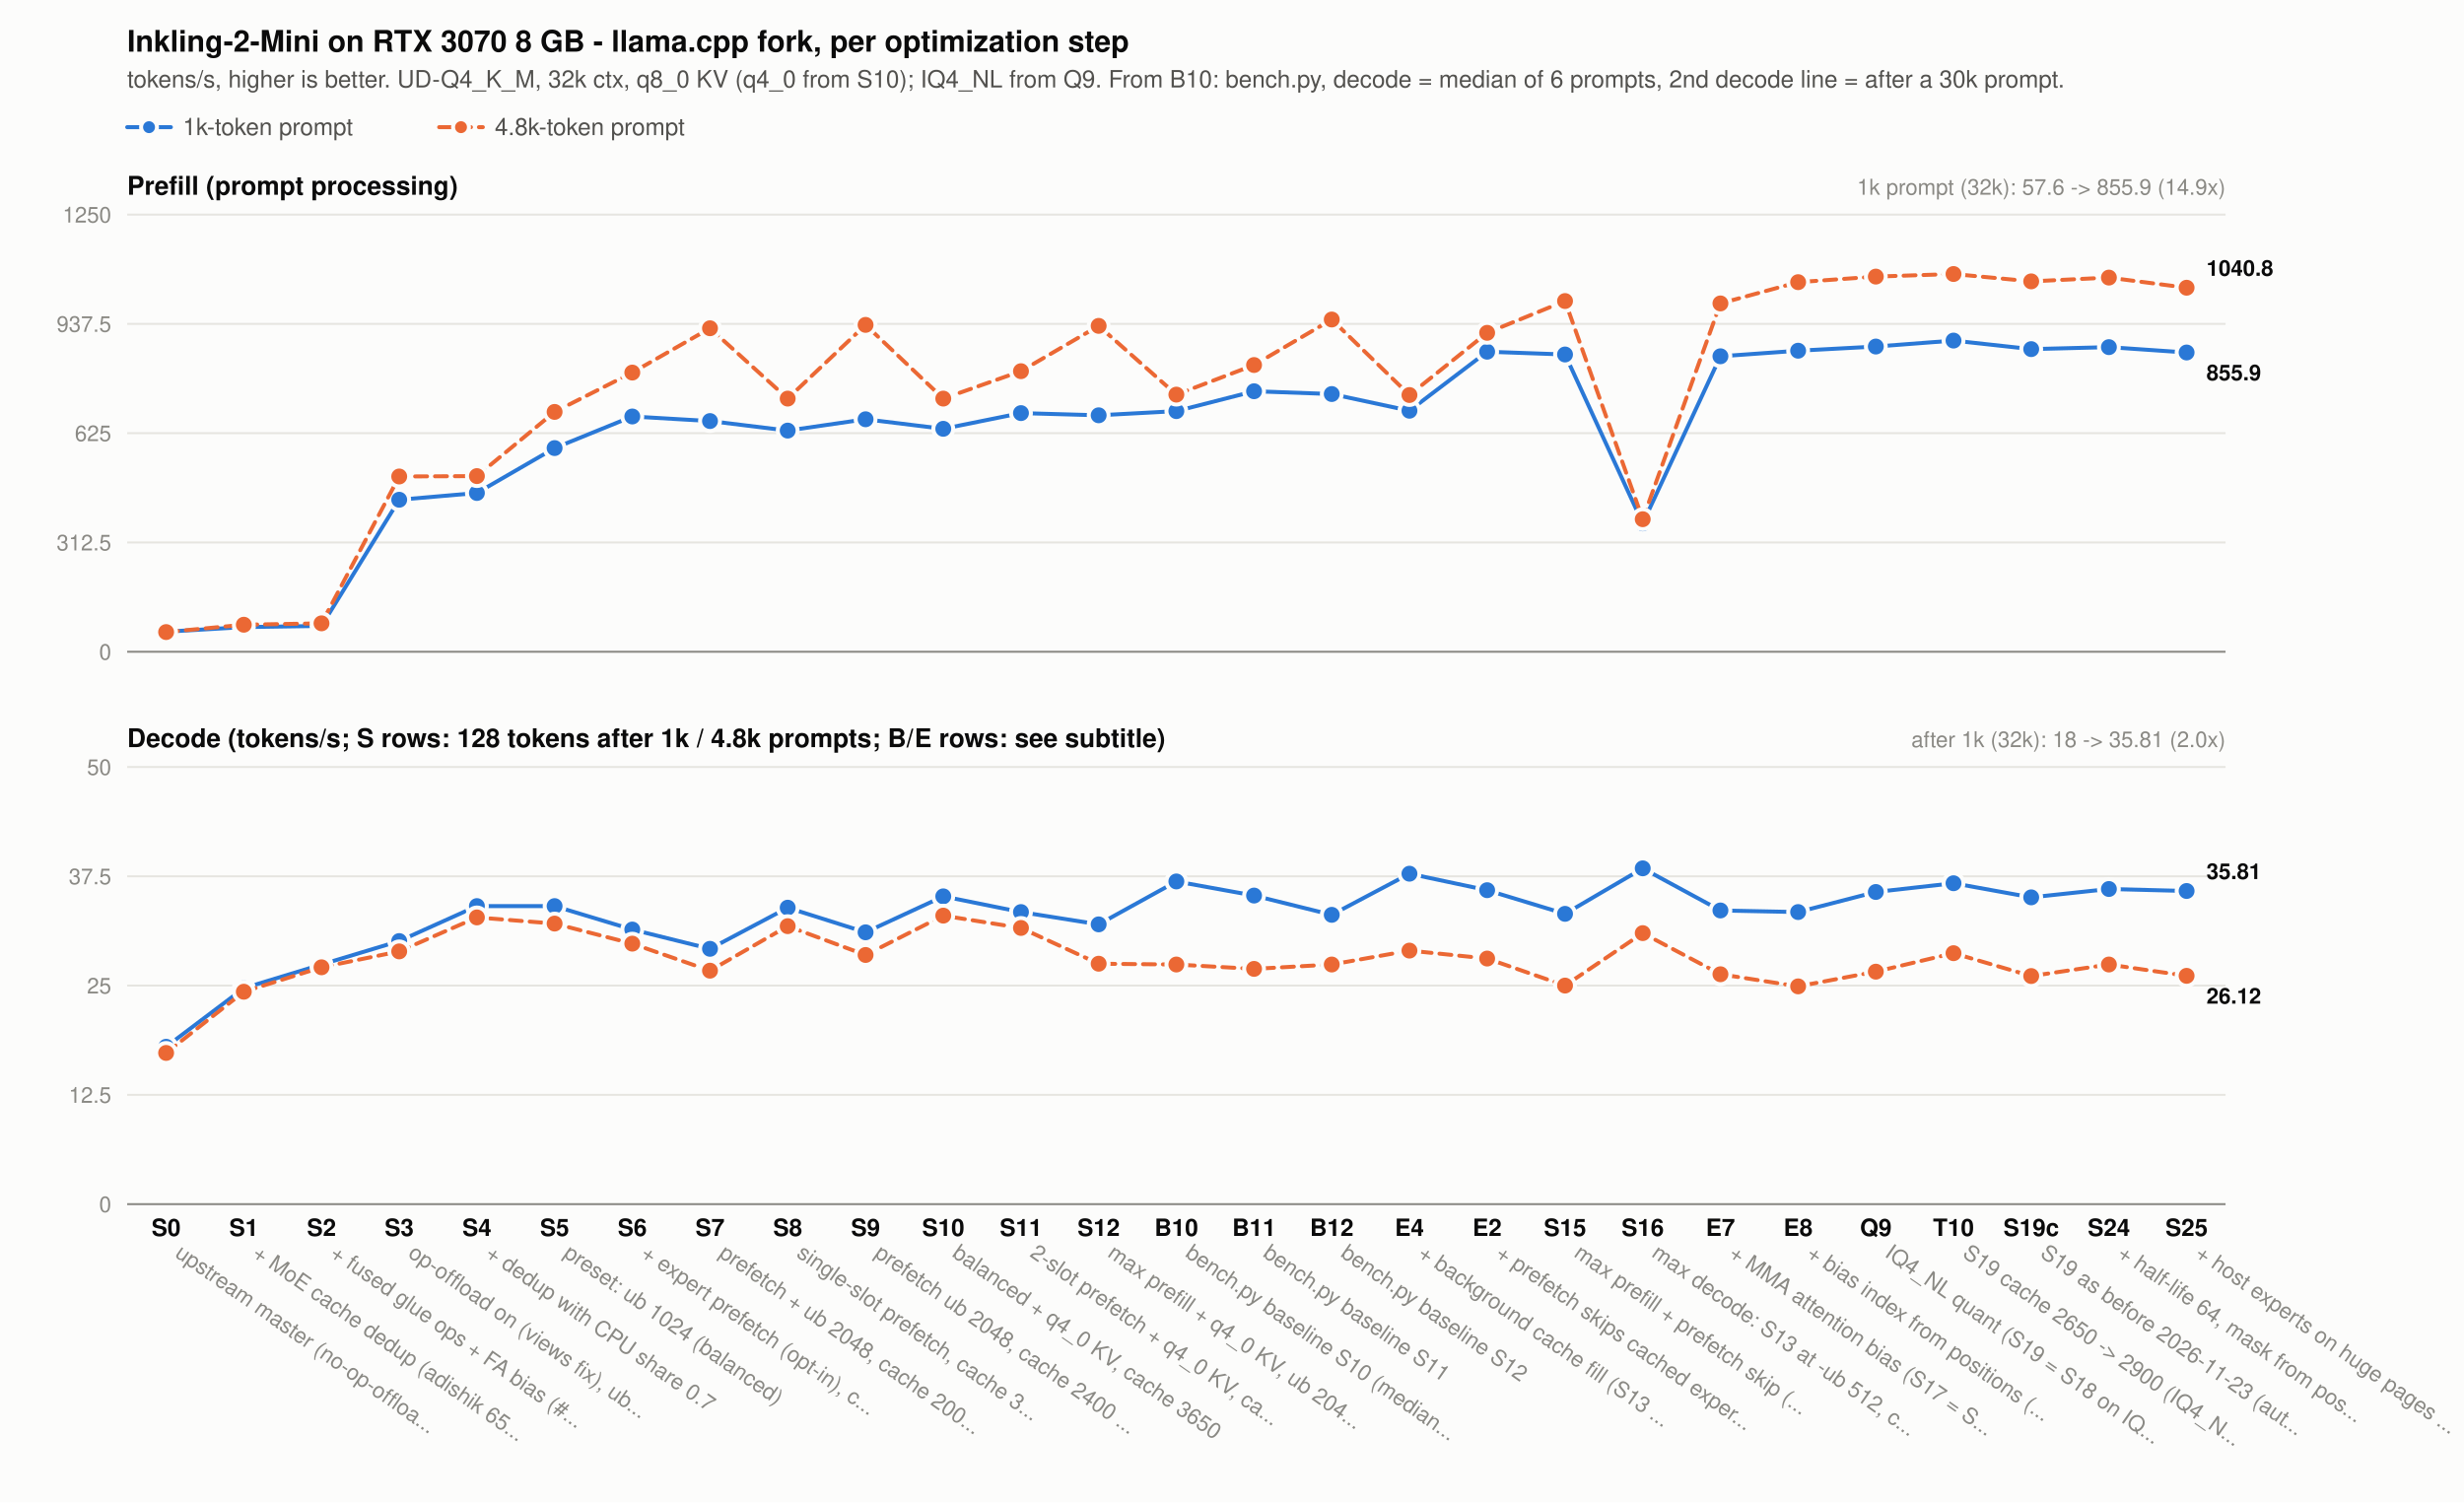
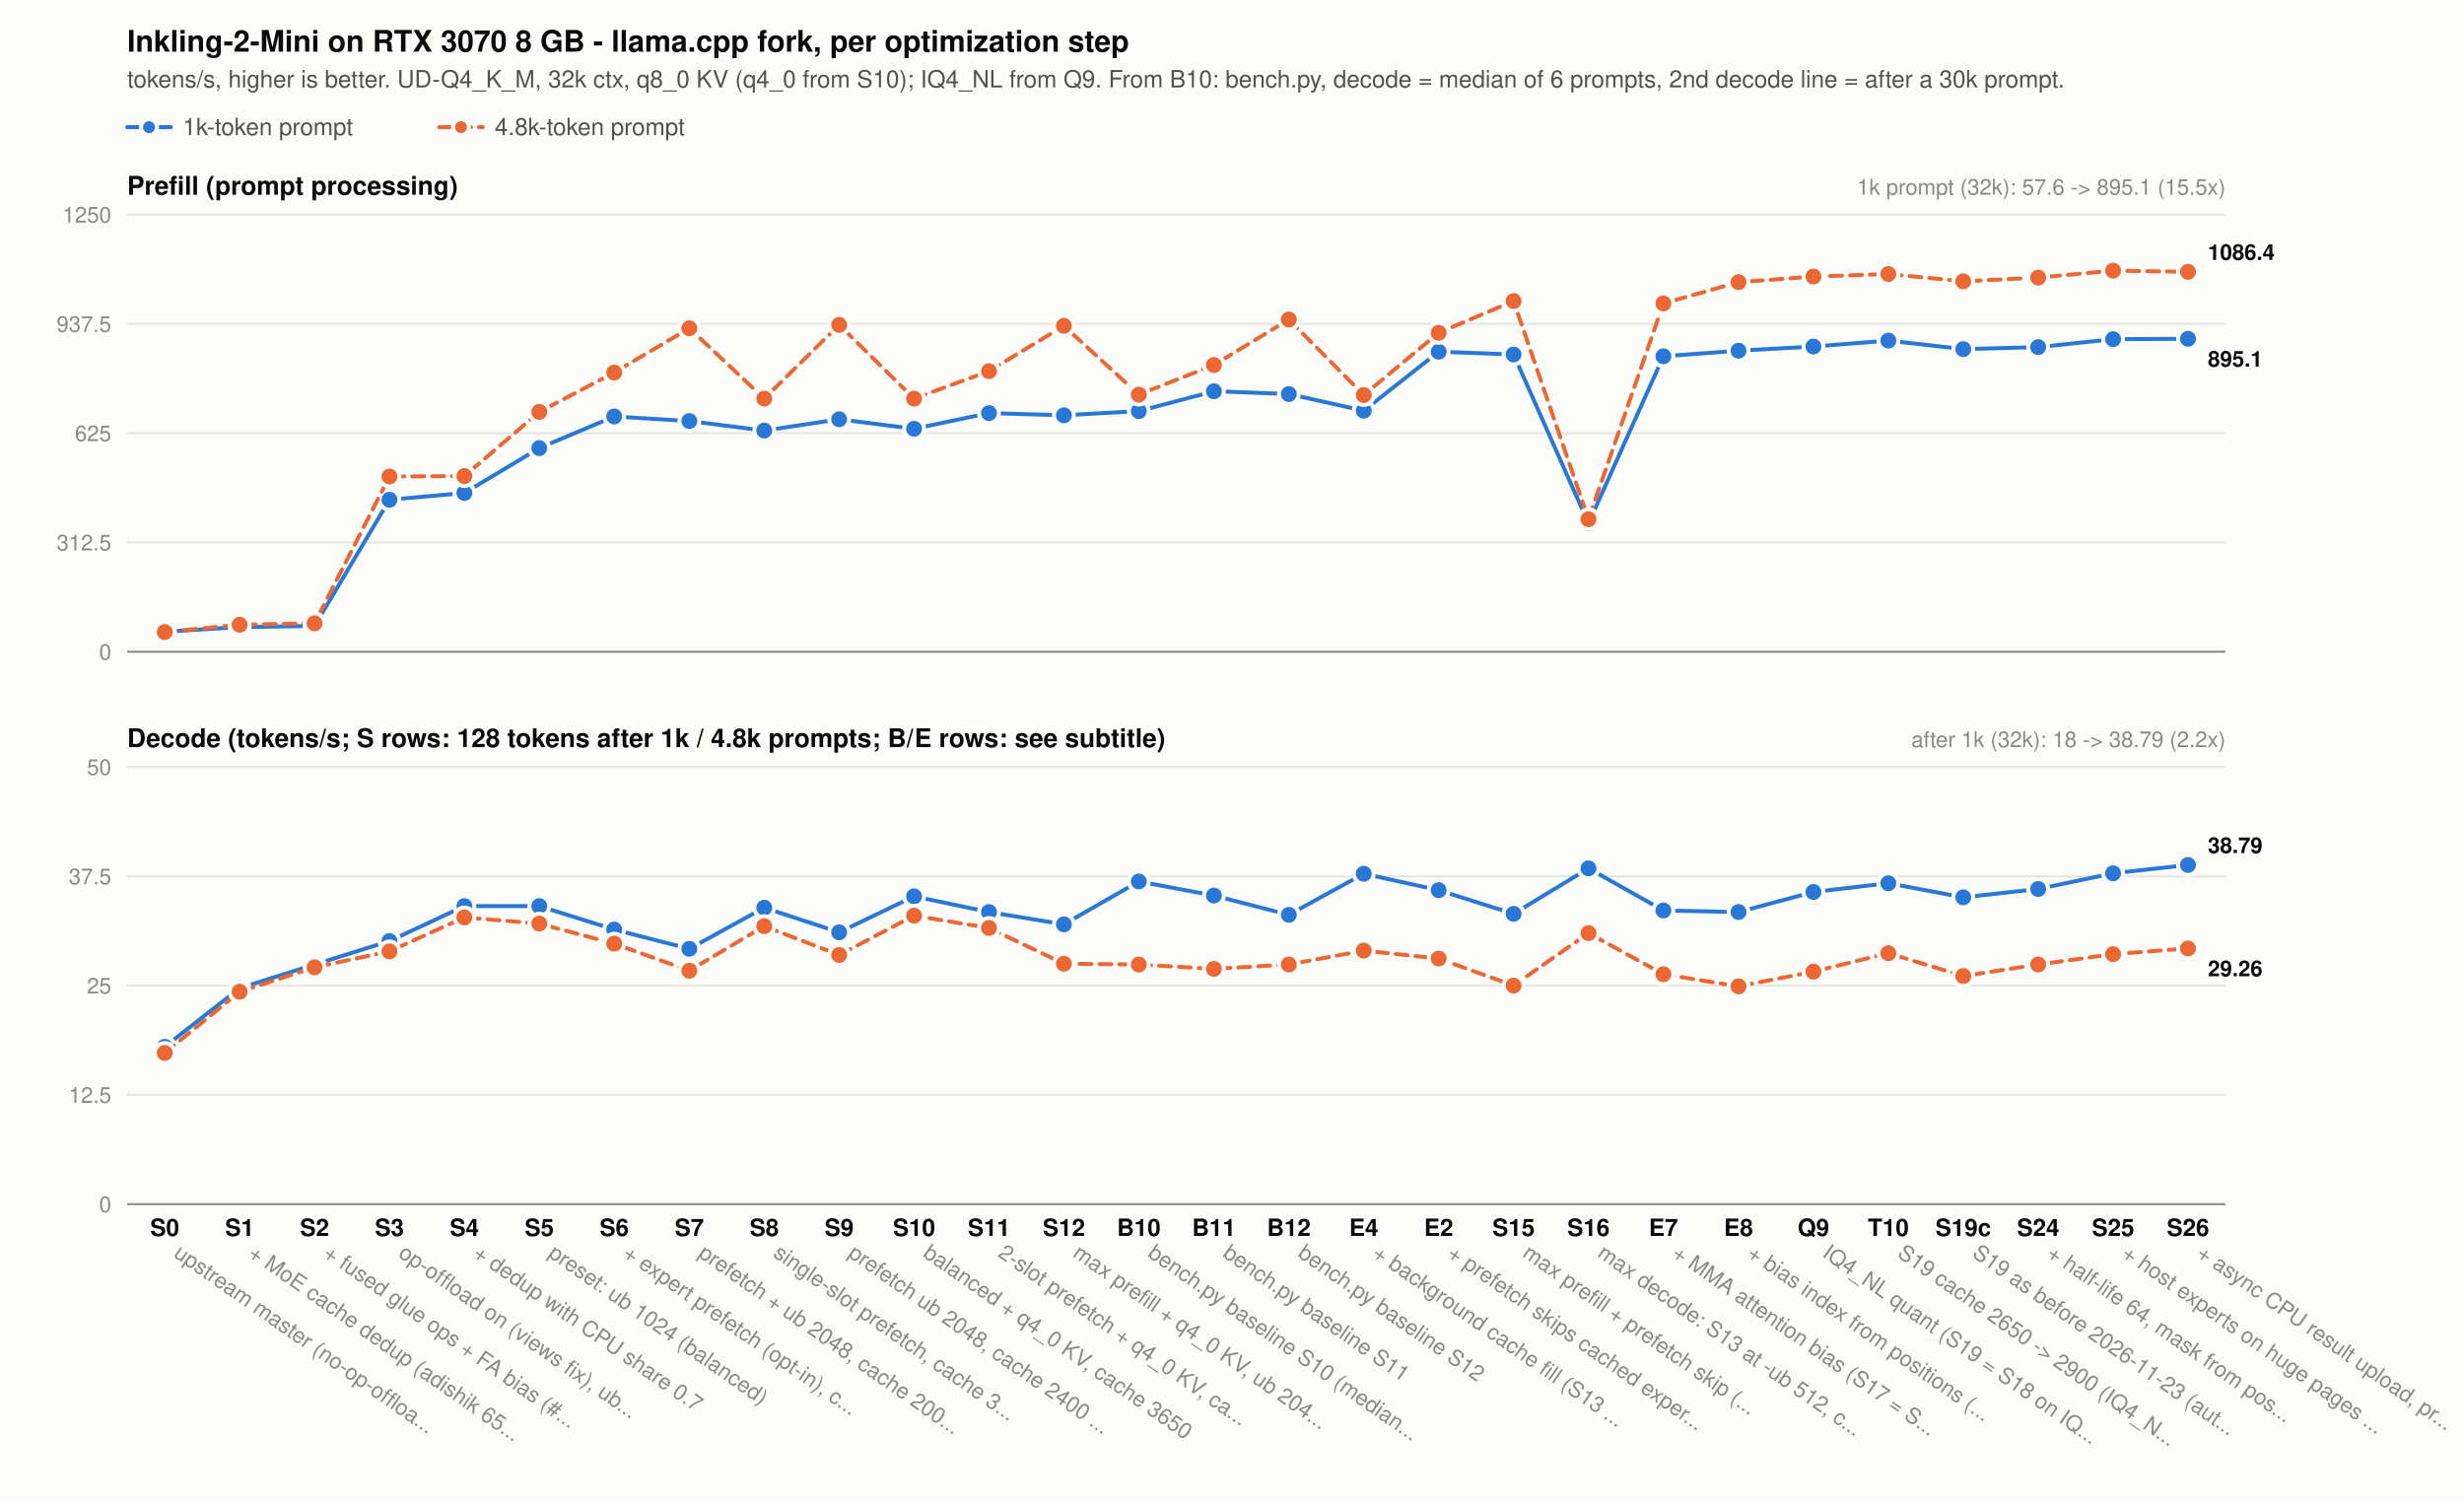
<svg xmlns="http://www.w3.org/2000/svg" viewBox="0 0 1240 756" width="1240" height="756" role="img" aria-label="Inkling-2-Mini prefill and decode speed per optimization step">
  <style>
.bg { fill: #fcfcfb; }
text { font-family: -apple-system, 'Segoe UI', Helvetica, Arial, sans-serif; fill: #52514e; font-size: 12px; }
.title { fill: #0b0b0b; font-size: 15px; font-weight: 600; }
.ptitle { fill: #0b0b0b; font-size: 13px; font-weight: 600; }
.tick { fill: #8a8984; font-size: 11px; }
.grid { stroke: #e6e5e0; stroke-width: 1; }
.base { stroke: #8a8984; stroke-width: 1; }
.l1 { stroke: #2a78d6; fill: none; stroke-width: 2; stroke-linejoin: round; stroke-linecap: round; }
.l2 { stroke: #eb6834; fill: none; stroke-width: 2; stroke-linejoin: round; stroke-linecap: round; stroke-dasharray: 6 4; }
.m1 { fill: #2a78d6; stroke: #fcfcfb; stroke-width: 2; }
.m2 { fill: #eb6834; stroke: #fcfcfb; stroke-width: 2; }
.val { fill: #0b0b0b; font-size: 11px; font-weight: 600; }
@media (prefers-color-scheme: dark) {
  .bg { fill: #1a1a19; }
  text { fill: #c3c2b7; }
  .title, .ptitle, .val { fill: #f0efec; }
  .tick { fill: #8f8e88; }
  .grid { stroke: #33332f; }
  .base { stroke: #8f8e88; }
  .l1 { stroke: #3987e5; } .l2 { stroke: #d95926; }
  .m1 { fill: #3987e5; stroke: #1a1a19; } .m2 { fill: #d95926; stroke: #1a1a19; }
}
</style>
  <rect class="bg" width="1240" height="756" />
  <text class="title" x="64" y="26">Inkling-2-Mini on RTX 3070 8 GB - llama.cpp fork, per optimization step</text>
  <text x="64" y="44">tokens/s, higher is better. UD-Q4_K_M, 32k ctx, q8_0 KV (q4_0 from S10); IQ4_NL from Q9. From B10: bench.py, decode = median of 6 prompts, 2nd decode line = after a 30k prompt.</text>
  <text class="ptitle" x="64" y="98">Prefill (prompt processing)</text>
  <line class="base" x1="64" x2="1120" y1="328.0" y2="328.0" />
  <text class="tick" x="56" y="332.0" text-anchor="end">0</text>
  <line class="grid" x1="64" x2="1120" y1="273.0" y2="273.0" />
  <text class="tick" x="56" y="277.0" text-anchor="end">312.5</text>
  <line class="grid" x1="64" x2="1120" y1="218.0" y2="218.0" />
  <text class="tick" x="56" y="222.0" text-anchor="end">625</text>
  <line class="grid" x1="64" x2="1120" y1="163.0" y2="163.0" />
  <text class="tick" x="56" y="167.0" text-anchor="end">937.5</text>
  <line class="grid" x1="64" x2="1120" y1="108.0" y2="108.0" />
  <text class="tick" x="56" y="112.0" text-anchor="end">1250</text>
-   <polyline class="l1" points="83.6,317.9 122.7,315.6 161.8,315.0 200.9,251.5 240.0,248.1 279.1,225.5 318.2,209.6 357.3,211.9 396.4,216.7 435.6,211.0 474.7,215.8 513.8,207.9 552.9,209.0 592.0,206.9 631.1,196.9 670.2,198.3 709.3,206.7 748.4,177.0 787.6,178.4 826.7,263.4 865.8,179.3 904.9,176.5 944.0,174.4 983.1,171.4 1022.2,175.7 1061.3,174.7 1100.4,177.4" />
-   <circle class="m1" cx="83.6" cy="317.9" r="5" />
-   <circle class="m1" cx="122.7" cy="315.6" r="5" />
-   <circle class="m1" cx="161.8" cy="315.0" r="5" />
-   <circle class="m1" cx="200.9" cy="251.5" r="5" />
-   <circle class="m1" cx="240.0" cy="248.1" r="5" />
-   <circle class="m1" cx="279.1" cy="225.5" r="5" />
-   <circle class="m1" cx="318.2" cy="209.6" r="5" />
-   <circle class="m1" cx="357.3" cy="211.9" r="5" />
-   <circle class="m1" cx="396.4" cy="216.7" r="5" />
-   <circle class="m1" cx="435.6" cy="211.0" r="5" />
-   <circle class="m1" cx="474.7" cy="215.8" r="5" />
-   <circle class="m1" cx="513.8" cy="207.9" r="5" />
-   <circle class="m1" cx="552.9" cy="209.0" r="5" />
-   <circle class="m1" cx="592.0" cy="206.9" r="5" />
-   <circle class="m1" cx="631.1" cy="196.9" r="5" />
-   <circle class="m1" cx="670.2" cy="198.3" r="5" />
-   <circle class="m1" cx="709.3" cy="206.7" r="5" />
-   <circle class="m1" cx="748.4" cy="177.0" r="5" />
-   <circle class="m1" cx="787.6" cy="178.4" r="5" />
-   <circle class="m1" cx="826.7" cy="263.4" r="5" />
-   <circle class="m1" cx="865.8" cy="179.3" r="5" />
-   <circle class="m1" cx="904.9" cy="176.5" r="5" />
-   <circle class="m1" cx="944.0" cy="174.4" r="5" />
-   <circle class="m1" cx="983.1" cy="171.4" r="5" />
-   <circle class="m1" cx="1022.2" cy="175.7" r="5" />
-   <circle class="m1" cx="1061.3" cy="174.7" r="5" />
-   <circle class="m1" cx="1100.4" cy="177.4" r="5" />
-   <text class="val" x="1110.4" y="191.4">855.9</text>
-   <polyline class="l2" points="83.6,318.1 122.7,314.4 161.8,313.7 200.9,239.8 240.0,239.6 279.1,207.3 318.2,187.5 357.3,165.2 396.4,200.6 435.6,163.5 474.7,200.6 513.8,186.8 552.9,164.0 592.0,198.6 631.1,183.7 670.2,160.8 709.3,198.8 748.4,167.5 787.6,151.5 826.7,261.3 865.8,152.7 904.9,142.0 944.0,139.2 983.1,137.9 1022.2,141.6 1061.3,139.7 1100.4,144.8" />
-   <circle class="m2" cx="83.6" cy="318.1" r="5" />
-   <circle class="m2" cx="122.7" cy="314.4" r="5" />
-   <circle class="m2" cx="161.8" cy="313.7" r="5" />
-   <circle class="m2" cx="200.9" cy="239.8" r="5" />
-   <circle class="m2" cx="240.0" cy="239.6" r="5" />
-   <circle class="m2" cx="279.1" cy="207.3" r="5" />
-   <circle class="m2" cx="318.2" cy="187.5" r="5" />
-   <circle class="m2" cx="357.3" cy="165.2" r="5" />
-   <circle class="m2" cx="396.4" cy="200.6" r="5" />
-   <circle class="m2" cx="435.6" cy="163.5" r="5" />
-   <circle class="m2" cx="474.7" cy="200.6" r="5" />
-   <circle class="m2" cx="513.8" cy="186.8" r="5" />
-   <circle class="m2" cx="552.9" cy="164.0" r="5" />
-   <circle class="m2" cx="592.0" cy="198.6" r="5" />
-   <circle class="m2" cx="631.1" cy="183.7" r="5" />
-   <circle class="m2" cx="670.2" cy="160.8" r="5" />
-   <circle class="m2" cx="709.3" cy="198.8" r="5" />
-   <circle class="m2" cx="748.4" cy="167.5" r="5" />
-   <circle class="m2" cx="787.6" cy="151.5" r="5" />
-   <circle class="m2" cx="826.7" cy="261.3" r="5" />
-   <circle class="m2" cx="865.8" cy="152.7" r="5" />
-   <circle class="m2" cx="904.9" cy="142.0" r="5" />
-   <circle class="m2" cx="944.0" cy="139.2" r="5" />
-   <circle class="m2" cx="983.1" cy="137.9" r="5" />
-   <circle class="m2" cx="1022.2" cy="141.6" r="5" />
-   <circle class="m2" cx="1061.3" cy="139.7" r="5" />
-   <circle class="m2" cx="1100.4" cy="144.8" r="5" />
-   <text class="val" x="1110.4" y="138.8">1040.8</text>
-   <text class="tick" x="1120" y="98" text-anchor="end">1k prompt (32k): 57.6 -&gt; 855.9 (14.9x)</text>
+   <polyline class="l1" points="82.9,317.9 120.6,315.6 158.3,315.0 196.0,251.5 233.7,248.1 271.4,225.5 309.1,209.6 346.9,211.9 384.6,216.7 422.3,211.0 460.0,215.8 497.7,207.9 535.4,209.0 573.1,206.9 610.9,196.9 648.6,198.3 686.3,206.7 724.0,177.0 761.7,178.4 799.4,263.4 837.1,179.3 874.9,176.5 912.6,174.4 950.3,171.4 988.0,175.7 1025.7,174.7 1063.4,170.7 1101.1,170.5" />
+   <circle class="m1" cx="82.9" cy="317.9" r="5" />
+   <circle class="m1" cx="120.6" cy="315.6" r="5" />
+   <circle class="m1" cx="158.3" cy="315.0" r="5" />
+   <circle class="m1" cx="196.0" cy="251.5" r="5" />
+   <circle class="m1" cx="233.7" cy="248.1" r="5" />
+   <circle class="m1" cx="271.4" cy="225.5" r="5" />
+   <circle class="m1" cx="309.1" cy="209.6" r="5" />
+   <circle class="m1" cx="346.9" cy="211.9" r="5" />
+   <circle class="m1" cx="384.6" cy="216.7" r="5" />
+   <circle class="m1" cx="422.3" cy="211.0" r="5" />
+   <circle class="m1" cx="460.0" cy="215.8" r="5" />
+   <circle class="m1" cx="497.7" cy="207.9" r="5" />
+   <circle class="m1" cx="535.4" cy="209.0" r="5" />
+   <circle class="m1" cx="573.1" cy="206.9" r="5" />
+   <circle class="m1" cx="610.9" cy="196.9" r="5" />
+   <circle class="m1" cx="648.6" cy="198.3" r="5" />
+   <circle class="m1" cx="686.3" cy="206.7" r="5" />
+   <circle class="m1" cx="724.0" cy="177.0" r="5" />
+   <circle class="m1" cx="761.7" cy="178.4" r="5" />
+   <circle class="m1" cx="799.4" cy="263.4" r="5" />
+   <circle class="m1" cx="837.1" cy="179.3" r="5" />
+   <circle class="m1" cx="874.9" cy="176.5" r="5" />
+   <circle class="m1" cx="912.6" cy="174.4" r="5" />
+   <circle class="m1" cx="950.3" cy="171.4" r="5" />
+   <circle class="m1" cx="988.0" cy="175.7" r="5" />
+   <circle class="m1" cx="1025.7" cy="174.7" r="5" />
+   <circle class="m1" cx="1063.4" cy="170.7" r="5" />
+   <circle class="m1" cx="1101.1" cy="170.5" r="5" />
+   <text class="val" x="1111.1" y="184.5">895.1</text>
+   <polyline class="l2" points="82.9,318.1 120.6,314.4 158.3,313.7 196.0,239.8 233.7,239.6 271.4,207.3 309.1,187.5 346.9,165.2 384.6,200.6 422.3,163.5 460.0,200.6 497.7,186.8 535.4,164.0 573.1,198.6 610.9,183.7 648.6,160.8 686.3,198.8 724.0,167.5 761.7,151.5 799.4,261.3 837.1,152.7 874.9,142.0 912.6,139.2 950.3,137.9 988.0,141.6 1025.7,139.7 1063.4,136.2 1101.1,136.8" />
+   <circle class="m2" cx="82.9" cy="318.1" r="5" />
+   <circle class="m2" cx="120.6" cy="314.4" r="5" />
+   <circle class="m2" cx="158.3" cy="313.7" r="5" />
+   <circle class="m2" cx="196.0" cy="239.8" r="5" />
+   <circle class="m2" cx="233.7" cy="239.6" r="5" />
+   <circle class="m2" cx="271.4" cy="207.3" r="5" />
+   <circle class="m2" cx="309.1" cy="187.5" r="5" />
+   <circle class="m2" cx="346.9" cy="165.2" r="5" />
+   <circle class="m2" cx="384.6" cy="200.6" r="5" />
+   <circle class="m2" cx="422.3" cy="163.5" r="5" />
+   <circle class="m2" cx="460.0" cy="200.6" r="5" />
+   <circle class="m2" cx="497.7" cy="186.8" r="5" />
+   <circle class="m2" cx="535.4" cy="164.0" r="5" />
+   <circle class="m2" cx="573.1" cy="198.6" r="5" />
+   <circle class="m2" cx="610.9" cy="183.7" r="5" />
+   <circle class="m2" cx="648.6" cy="160.8" r="5" />
+   <circle class="m2" cx="686.3" cy="198.8" r="5" />
+   <circle class="m2" cx="724.0" cy="167.5" r="5" />
+   <circle class="m2" cx="761.7" cy="151.5" r="5" />
+   <circle class="m2" cx="799.4" cy="261.3" r="5" />
+   <circle class="m2" cx="837.1" cy="152.7" r="5" />
+   <circle class="m2" cx="874.9" cy="142.0" r="5" />
+   <circle class="m2" cx="912.6" cy="139.2" r="5" />
+   <circle class="m2" cx="950.3" cy="137.9" r="5" />
+   <circle class="m2" cx="988.0" cy="141.6" r="5" />
+   <circle class="m2" cx="1025.7" cy="139.7" r="5" />
+   <circle class="m2" cx="1063.4" cy="136.2" r="5" />
+   <circle class="m2" cx="1101.1" cy="136.8" r="5" />
+   <text class="val" x="1111.1" y="130.8">1086.4</text>
+   <text class="tick" x="1120" y="98" text-anchor="end">1k prompt (32k): 57.6 -&gt; 895.1 (15.5x)</text>
  <text class="ptitle" x="64" y="376">Decode (tokens/s; S rows: 128 tokens after 1k / 4.8k prompts; B/E rows: see subtitle)</text>
  <line class="base" x1="64" x2="1120" y1="606.0" y2="606.0" />
  <text class="tick" x="56" y="610.0" text-anchor="end">0</text>
  <line class="grid" x1="64" x2="1120" y1="551.0" y2="551.0" />
  <text class="tick" x="56" y="555.0" text-anchor="end">12.5</text>
  <line class="grid" x1="64" x2="1120" y1="496.0" y2="496.0" />
  <text class="tick" x="56" y="500.0" text-anchor="end">25</text>
  <line class="grid" x1="64" x2="1120" y1="441.0" y2="441.0" />
  <text class="tick" x="56" y="445.0" text-anchor="end">37.5</text>
  <line class="grid" x1="64" x2="1120" y1="386.0" y2="386.0" />
  <text class="tick" x="56" y="390.0" text-anchor="end">50</text>
-   <polyline class="l1" points="83.6,526.8 122.7,497.3 161.8,485.4 200.9,473.6 240.0,456.0 279.1,456.0 318.2,467.8 357.3,477.5 396.4,456.8 435.6,469.2 474.7,451.1 513.8,459.0 552.9,465.2 592.0,443.6 631.1,450.7 670.2,460.4 709.3,439.7 748.4,448.0 787.6,459.9 826.7,437.0 865.8,458.2 904.9,459.0 944.0,448.9 983.1,444.5 1022.2,451.6 1061.3,447.4 1100.4,448.4" />
-   <circle class="m1" cx="83.6" cy="526.8" r="5" />
-   <circle class="m1" cx="122.7" cy="497.3" r="5" />
-   <circle class="m1" cx="161.8" cy="485.4" r="5" />
-   <circle class="m1" cx="200.9" cy="473.6" r="5" />
-   <circle class="m1" cx="240.0" cy="456.0" r="5" />
-   <circle class="m1" cx="279.1" cy="456.0" r="5" />
-   <circle class="m1" cx="318.2" cy="467.8" r="5" />
-   <circle class="m1" cx="357.3" cy="477.5" r="5" />
-   <circle class="m1" cx="396.4" cy="456.8" r="5" />
-   <circle class="m1" cx="435.6" cy="469.2" r="5" />
-   <circle class="m1" cx="474.7" cy="451.1" r="5" />
-   <circle class="m1" cx="513.8" cy="459.0" r="5" />
-   <circle class="m1" cx="552.9" cy="465.2" r="5" />
-   <circle class="m1" cx="592.0" cy="443.6" r="5" />
-   <circle class="m1" cx="631.1" cy="450.7" r="5" />
-   <circle class="m1" cx="670.2" cy="460.4" r="5" />
-   <circle class="m1" cx="709.3" cy="439.7" r="5" />
-   <circle class="m1" cx="748.4" cy="448.0" r="5" />
-   <circle class="m1" cx="787.6" cy="459.9" r="5" />
-   <circle class="m1" cx="826.7" cy="437.0" r="5" />
-   <circle class="m1" cx="865.8" cy="458.2" r="5" />
-   <circle class="m1" cx="904.9" cy="459.0" r="5" />
-   <circle class="m1" cx="944.0" cy="448.9" r="5" />
-   <circle class="m1" cx="983.1" cy="444.5" r="5" />
-   <circle class="m1" cx="1022.2" cy="451.6" r="5" />
-   <circle class="m1" cx="1061.3" cy="447.4" r="5" />
-   <circle class="m1" cx="1100.4" cy="448.4" r="5" />
-   <text class="val" x="1110.4" y="442.4">35.81</text>
-   <polyline class="l2" points="83.6,529.9 122.7,499.1 161.8,486.8 200.9,478.8 240.0,461.7 279.1,464.8 318.2,474.9 357.3,488.5 396.4,466.1 435.6,480.6 474.7,460.8 513.8,467.0 552.9,485.0 592.0,485.4 631.1,487.6 670.2,485.4 709.3,478.4 748.4,482.4 787.6,496.0 826.7,469.6 865.8,490.3 904.9,496.4 944.0,489.0 983.1,479.7 1022.2,491.2 1061.3,485.4 1100.4,491.1" />
-   <circle class="m2" cx="83.6" cy="529.9" r="5" />
-   <circle class="m2" cx="122.7" cy="499.1" r="5" />
-   <circle class="m2" cx="161.8" cy="486.8" r="5" />
-   <circle class="m2" cx="200.9" cy="478.8" r="5" />
-   <circle class="m2" cx="240.0" cy="461.7" r="5" />
-   <circle class="m2" cx="279.1" cy="464.8" r="5" />
-   <circle class="m2" cx="318.2" cy="474.9" r="5" />
-   <circle class="m2" cx="357.3" cy="488.5" r="5" />
-   <circle class="m2" cx="396.4" cy="466.1" r="5" />
-   <circle class="m2" cx="435.6" cy="480.6" r="5" />
-   <circle class="m2" cx="474.7" cy="460.8" r="5" />
-   <circle class="m2" cx="513.8" cy="467.0" r="5" />
-   <circle class="m2" cx="552.9" cy="485.0" r="5" />
-   <circle class="m2" cx="592.0" cy="485.4" r="5" />
-   <circle class="m2" cx="631.1" cy="487.6" r="5" />
-   <circle class="m2" cx="670.2" cy="485.4" r="5" />
-   <circle class="m2" cx="709.3" cy="478.4" r="5" />
-   <circle class="m2" cx="748.4" cy="482.4" r="5" />
-   <circle class="m2" cx="787.6" cy="496.0" r="5" />
-   <circle class="m2" cx="826.7" cy="469.6" r="5" />
-   <circle class="m2" cx="865.8" cy="490.3" r="5" />
-   <circle class="m2" cx="904.9" cy="496.4" r="5" />
-   <circle class="m2" cx="944.0" cy="489.0" r="5" />
-   <circle class="m2" cx="983.1" cy="479.7" r="5" />
-   <circle class="m2" cx="1022.2" cy="491.2" r="5" />
-   <circle class="m2" cx="1061.3" cy="485.4" r="5" />
-   <circle class="m2" cx="1100.4" cy="491.1" r="5" />
-   <text class="val" x="1110.4" y="505.1">26.12</text>
-   <text class="tick" x="1120" y="376" text-anchor="end">after 1k (32k): 18 -&gt; 35.81 (2.0x)</text>
-   <text class="ptitle" x="83.6" y="622" text-anchor="middle" style="font-size:12px">S0</text>
-   <text class="tick" transform="translate(87.6,632) rotate(35)" text-anchor="start">upstream master (no-op-offloa...</text>
-   <text class="ptitle" x="122.7" y="622" text-anchor="middle" style="font-size:12px">S1</text>
-   <text class="tick" transform="translate(126.7,632) rotate(35)" text-anchor="start">+ MoE cache dedup (adishik 65...</text>
-   <text class="ptitle" x="161.8" y="622" text-anchor="middle" style="font-size:12px">S2</text>
-   <text class="tick" transform="translate(165.8,632) rotate(35)" text-anchor="start">+ fused glue ops + FA bias (#...</text>
-   <text class="ptitle" x="200.9" y="622" text-anchor="middle" style="font-size:12px">S3</text>
-   <text class="tick" transform="translate(204.9,632) rotate(35)" text-anchor="start">op-offload on (views fix), ub...</text>
-   <text class="ptitle" x="240.0" y="622" text-anchor="middle" style="font-size:12px">S4</text>
-   <text class="tick" transform="translate(244.0,632) rotate(35)" text-anchor="start">+ dedup with CPU share 0.7</text>
-   <text class="ptitle" x="279.1" y="622" text-anchor="middle" style="font-size:12px">S5</text>
-   <text class="tick" transform="translate(283.1,632) rotate(35)" text-anchor="start">preset: ub 1024 (balanced)</text>
-   <text class="ptitle" x="318.2" y="622" text-anchor="middle" style="font-size:12px">S6</text>
-   <text class="tick" transform="translate(322.2,632) rotate(35)" text-anchor="start">+ expert prefetch (opt-in), c...</text>
-   <text class="ptitle" x="357.3" y="622" text-anchor="middle" style="font-size:12px">S7</text>
-   <text class="tick" transform="translate(361.3,632) rotate(35)" text-anchor="start">prefetch + ub 2048, cache 200...</text>
-   <text class="ptitle" x="396.4" y="622" text-anchor="middle" style="font-size:12px">S8</text>
-   <text class="tick" transform="translate(400.4,632) rotate(35)" text-anchor="start">single-slot prefetch, cache 3...</text>
-   <text class="ptitle" x="435.6" y="622" text-anchor="middle" style="font-size:12px">S9</text>
-   <text class="tick" transform="translate(439.6,632) rotate(35)" text-anchor="start">prefetch ub 2048, cache 2400 ...</text>
-   <text class="ptitle" x="474.7" y="622" text-anchor="middle" style="font-size:12px">S10</text>
-   <text class="tick" transform="translate(478.7,632) rotate(35)" text-anchor="start">balanced + q4_0 KV, cache 3650</text>
-   <text class="ptitle" x="513.8" y="622" text-anchor="middle" style="font-size:12px">S11</text>
-   <text class="tick" transform="translate(517.8,632) rotate(35)" text-anchor="start">2-slot prefetch + q4_0 KV, ca...</text>
-   <text class="ptitle" x="552.9" y="622" text-anchor="middle" style="font-size:12px">S12</text>
-   <text class="tick" transform="translate(556.9,632) rotate(35)" text-anchor="start">max prefill + q4_0 KV, ub 204...</text>
-   <text class="ptitle" x="592.0" y="622" text-anchor="middle" style="font-size:12px">B10</text>
-   <text class="tick" transform="translate(596.0,632) rotate(35)" text-anchor="start">bench.py baseline S10 (median...</text>
-   <text class="ptitle" x="631.1" y="622" text-anchor="middle" style="font-size:12px">B11</text>
-   <text class="tick" transform="translate(635.1,632) rotate(35)" text-anchor="start">bench.py baseline S11</text>
-   <text class="ptitle" x="670.2" y="622" text-anchor="middle" style="font-size:12px">B12</text>
-   <text class="tick" transform="translate(674.2,632) rotate(35)" text-anchor="start">bench.py baseline S12</text>
-   <text class="ptitle" x="709.3" y="622" text-anchor="middle" style="font-size:12px">E4</text>
-   <text class="tick" transform="translate(713.3,632) rotate(35)" text-anchor="start">+ background cache fill (S13 ...</text>
-   <text class="ptitle" x="748.4" y="622" text-anchor="middle" style="font-size:12px">E2</text>
-   <text class="tick" transform="translate(752.4,632) rotate(35)" text-anchor="start">+ prefetch skips cached exper...</text>
-   <text class="ptitle" x="787.6" y="622" text-anchor="middle" style="font-size:12px">S15</text>
-   <text class="tick" transform="translate(791.6,632) rotate(35)" text-anchor="start">max prefill + prefetch skip (...</text>
-   <text class="ptitle" x="826.7" y="622" text-anchor="middle" style="font-size:12px">S16</text>
-   <text class="tick" transform="translate(830.7,632) rotate(35)" text-anchor="start">max decode: S13 at -ub 512, c...</text>
-   <text class="ptitle" x="865.8" y="622" text-anchor="middle" style="font-size:12px">E7</text>
-   <text class="tick" transform="translate(869.8,632) rotate(35)" text-anchor="start">+ MMA attention bias (S17 = S...</text>
-   <text class="ptitle" x="904.9" y="622" text-anchor="middle" style="font-size:12px">E8</text>
-   <text class="tick" transform="translate(908.9,632) rotate(35)" text-anchor="start">+ bias index from positions (...</text>
-   <text class="ptitle" x="944.0" y="622" text-anchor="middle" style="font-size:12px">Q9</text>
-   <text class="tick" transform="translate(948.0,632) rotate(35)" text-anchor="start">IQ4_NL quant (S19 = S18 on IQ...</text>
-   <text class="ptitle" x="983.1" y="622" text-anchor="middle" style="font-size:12px">T10</text>
-   <text class="tick" transform="translate(987.1,632) rotate(35)" text-anchor="start">S19 cache 2650 -&gt; 2900 (IQ4_N...</text>
-   <text class="ptitle" x="1022.2" y="622" text-anchor="middle" style="font-size:12px">S19c</text>
-   <text class="tick" transform="translate(1026.2,632) rotate(35)" text-anchor="start">S19 as before 2026-11-23 (aut...</text>
-   <text class="ptitle" x="1061.3" y="622" text-anchor="middle" style="font-size:12px">S24</text>
-   <text class="tick" transform="translate(1065.3,632) rotate(35)" text-anchor="start">+ half-life 64, mask from pos...</text>
-   <text class="ptitle" x="1100.4" y="622" text-anchor="middle" style="font-size:12px">S25</text>
-   <text class="tick" transform="translate(1104.4,632) rotate(35)" text-anchor="start">+ host experts on huge pages ...</text>
+   <polyline class="l1" points="82.9,526.8 120.6,497.3 158.3,485.4 196.0,473.6 233.7,456.0 271.4,456.0 309.1,467.8 346.9,477.5 384.6,456.8 422.3,469.2 460.0,451.1 497.7,459.0 535.4,465.2 573.1,443.6 610.9,450.7 648.6,460.4 686.3,439.7 724.0,448.0 761.7,459.9 799.4,437.0 837.1,458.2 874.9,459.0 912.6,448.9 950.3,444.5 988.0,451.6 1025.7,447.4 1063.4,439.5 1101.1,435.3" />
+   <circle class="m1" cx="82.9" cy="526.8" r="5" />
+   <circle class="m1" cx="120.6" cy="497.3" r="5" />
+   <circle class="m1" cx="158.3" cy="485.4" r="5" />
+   <circle class="m1" cx="196.0" cy="473.6" r="5" />
+   <circle class="m1" cx="233.7" cy="456.0" r="5" />
+   <circle class="m1" cx="271.4" cy="456.0" r="5" />
+   <circle class="m1" cx="309.1" cy="467.8" r="5" />
+   <circle class="m1" cx="346.9" cy="477.5" r="5" />
+   <circle class="m1" cx="384.6" cy="456.8" r="5" />
+   <circle class="m1" cx="422.3" cy="469.2" r="5" />
+   <circle class="m1" cx="460.0" cy="451.1" r="5" />
+   <circle class="m1" cx="497.7" cy="459.0" r="5" />
+   <circle class="m1" cx="535.4" cy="465.2" r="5" />
+   <circle class="m1" cx="573.1" cy="443.6" r="5" />
+   <circle class="m1" cx="610.9" cy="450.7" r="5" />
+   <circle class="m1" cx="648.6" cy="460.4" r="5" />
+   <circle class="m1" cx="686.3" cy="439.7" r="5" />
+   <circle class="m1" cx="724.0" cy="448.0" r="5" />
+   <circle class="m1" cx="761.7" cy="459.9" r="5" />
+   <circle class="m1" cx="799.4" cy="437.0" r="5" />
+   <circle class="m1" cx="837.1" cy="458.2" r="5" />
+   <circle class="m1" cx="874.9" cy="459.0" r="5" />
+   <circle class="m1" cx="912.6" cy="448.9" r="5" />
+   <circle class="m1" cx="950.3" cy="444.5" r="5" />
+   <circle class="m1" cx="988.0" cy="451.6" r="5" />
+   <circle class="m1" cx="1025.7" cy="447.4" r="5" />
+   <circle class="m1" cx="1063.4" cy="439.5" r="5" />
+   <circle class="m1" cx="1101.1" cy="435.3" r="5" />
+   <text class="val" x="1111.1" y="429.3">38.79</text>
+   <polyline class="l2" points="82.9,529.9 120.6,499.1 158.3,486.8 196.0,478.8 233.7,461.7 271.4,464.8 309.1,474.9 346.9,488.5 384.6,466.1 422.3,480.6 460.0,460.8 497.7,467.0 535.4,485.0 573.1,485.4 610.9,487.6 648.6,485.4 686.3,478.4 724.0,482.4 761.7,496.0 799.4,469.6 837.1,490.3 874.9,496.4 912.6,489.0 950.3,479.7 988.0,491.2 1025.7,485.4 1063.4,480.2 1101.1,477.3" />
+   <circle class="m2" cx="82.9" cy="529.9" r="5" />
+   <circle class="m2" cx="120.6" cy="499.1" r="5" />
+   <circle class="m2" cx="158.3" cy="486.8" r="5" />
+   <circle class="m2" cx="196.0" cy="478.8" r="5" />
+   <circle class="m2" cx="233.7" cy="461.7" r="5" />
+   <circle class="m2" cx="271.4" cy="464.8" r="5" />
+   <circle class="m2" cx="309.1" cy="474.9" r="5" />
+   <circle class="m2" cx="346.9" cy="488.5" r="5" />
+   <circle class="m2" cx="384.6" cy="466.1" r="5" />
+   <circle class="m2" cx="422.3" cy="480.6" r="5" />
+   <circle class="m2" cx="460.0" cy="460.8" r="5" />
+   <circle class="m2" cx="497.7" cy="467.0" r="5" />
+   <circle class="m2" cx="535.4" cy="485.0" r="5" />
+   <circle class="m2" cx="573.1" cy="485.4" r="5" />
+   <circle class="m2" cx="610.9" cy="487.6" r="5" />
+   <circle class="m2" cx="648.6" cy="485.4" r="5" />
+   <circle class="m2" cx="686.3" cy="478.4" r="5" />
+   <circle class="m2" cx="724.0" cy="482.4" r="5" />
+   <circle class="m2" cx="761.7" cy="496.0" r="5" />
+   <circle class="m2" cx="799.4" cy="469.6" r="5" />
+   <circle class="m2" cx="837.1" cy="490.3" r="5" />
+   <circle class="m2" cx="874.9" cy="496.4" r="5" />
+   <circle class="m2" cx="912.6" cy="489.0" r="5" />
+   <circle class="m2" cx="950.3" cy="479.7" r="5" />
+   <circle class="m2" cx="988.0" cy="491.2" r="5" />
+   <circle class="m2" cx="1025.7" cy="485.4" r="5" />
+   <circle class="m2" cx="1063.4" cy="480.2" r="5" />
+   <circle class="m2" cx="1101.1" cy="477.3" r="5" />
+   <text class="val" x="1111.1" y="491.3">29.26</text>
+   <text class="tick" x="1120" y="376" text-anchor="end">after 1k (32k): 18 -&gt; 38.79 (2.2x)</text>
+   <text class="ptitle" x="82.9" y="622" text-anchor="middle" style="font-size:12px">S0</text>
+   <text class="tick" transform="translate(86.9,632) rotate(35)" text-anchor="start">upstream master (no-op-offloa...</text>
+   <text class="ptitle" x="120.6" y="622" text-anchor="middle" style="font-size:12px">S1</text>
+   <text class="tick" transform="translate(124.6,632) rotate(35)" text-anchor="start">+ MoE cache dedup (adishik 65...</text>
+   <text class="ptitle" x="158.3" y="622" text-anchor="middle" style="font-size:12px">S2</text>
+   <text class="tick" transform="translate(162.3,632) rotate(35)" text-anchor="start">+ fused glue ops + FA bias (#...</text>
+   <text class="ptitle" x="196.0" y="622" text-anchor="middle" style="font-size:12px">S3</text>
+   <text class="tick" transform="translate(200.0,632) rotate(35)" text-anchor="start">op-offload on (views fix), ub...</text>
+   <text class="ptitle" x="233.7" y="622" text-anchor="middle" style="font-size:12px">S4</text>
+   <text class="tick" transform="translate(237.7,632) rotate(35)" text-anchor="start">+ dedup with CPU share 0.7</text>
+   <text class="ptitle" x="271.4" y="622" text-anchor="middle" style="font-size:12px">S5</text>
+   <text class="tick" transform="translate(275.4,632) rotate(35)" text-anchor="start">preset: ub 1024 (balanced)</text>
+   <text class="ptitle" x="309.1" y="622" text-anchor="middle" style="font-size:12px">S6</text>
+   <text class="tick" transform="translate(313.1,632) rotate(35)" text-anchor="start">+ expert prefetch (opt-in), c...</text>
+   <text class="ptitle" x="346.9" y="622" text-anchor="middle" style="font-size:12px">S7</text>
+   <text class="tick" transform="translate(350.9,632) rotate(35)" text-anchor="start">prefetch + ub 2048, cache 200...</text>
+   <text class="ptitle" x="384.6" y="622" text-anchor="middle" style="font-size:12px">S8</text>
+   <text class="tick" transform="translate(388.6,632) rotate(35)" text-anchor="start">single-slot prefetch, cache 3...</text>
+   <text class="ptitle" x="422.3" y="622" text-anchor="middle" style="font-size:12px">S9</text>
+   <text class="tick" transform="translate(426.3,632) rotate(35)" text-anchor="start">prefetch ub 2048, cache 2400 ...</text>
+   <text class="ptitle" x="460.0" y="622" text-anchor="middle" style="font-size:12px">S10</text>
+   <text class="tick" transform="translate(464.0,632) rotate(35)" text-anchor="start">balanced + q4_0 KV, cache 3650</text>
+   <text class="ptitle" x="497.7" y="622" text-anchor="middle" style="font-size:12px">S11</text>
+   <text class="tick" transform="translate(501.7,632) rotate(35)" text-anchor="start">2-slot prefetch + q4_0 KV, ca...</text>
+   <text class="ptitle" x="535.4" y="622" text-anchor="middle" style="font-size:12px">S12</text>
+   <text class="tick" transform="translate(539.4,632) rotate(35)" text-anchor="start">max prefill + q4_0 KV, ub 204...</text>
+   <text class="ptitle" x="573.1" y="622" text-anchor="middle" style="font-size:12px">B10</text>
+   <text class="tick" transform="translate(577.1,632) rotate(35)" text-anchor="start">bench.py baseline S10 (median...</text>
+   <text class="ptitle" x="610.9" y="622" text-anchor="middle" style="font-size:12px">B11</text>
+   <text class="tick" transform="translate(614.9,632) rotate(35)" text-anchor="start">bench.py baseline S11</text>
+   <text class="ptitle" x="648.6" y="622" text-anchor="middle" style="font-size:12px">B12</text>
+   <text class="tick" transform="translate(652.6,632) rotate(35)" text-anchor="start">bench.py baseline S12</text>
+   <text class="ptitle" x="686.3" y="622" text-anchor="middle" style="font-size:12px">E4</text>
+   <text class="tick" transform="translate(690.3,632) rotate(35)" text-anchor="start">+ background cache fill (S13 ...</text>
+   <text class="ptitle" x="724.0" y="622" text-anchor="middle" style="font-size:12px">E2</text>
+   <text class="tick" transform="translate(728.0,632) rotate(35)" text-anchor="start">+ prefetch skips cached exper...</text>
+   <text class="ptitle" x="761.7" y="622" text-anchor="middle" style="font-size:12px">S15</text>
+   <text class="tick" transform="translate(765.7,632) rotate(35)" text-anchor="start">max prefill + prefetch skip (...</text>
+   <text class="ptitle" x="799.4" y="622" text-anchor="middle" style="font-size:12px">S16</text>
+   <text class="tick" transform="translate(803.4,632) rotate(35)" text-anchor="start">max decode: S13 at -ub 512, c...</text>
+   <text class="ptitle" x="837.1" y="622" text-anchor="middle" style="font-size:12px">E7</text>
+   <text class="tick" transform="translate(841.1,632) rotate(35)" text-anchor="start">+ MMA attention bias (S17 = S...</text>
+   <text class="ptitle" x="874.9" y="622" text-anchor="middle" style="font-size:12px">E8</text>
+   <text class="tick" transform="translate(878.9,632) rotate(35)" text-anchor="start">+ bias index from positions (...</text>
+   <text class="ptitle" x="912.6" y="622" text-anchor="middle" style="font-size:12px">Q9</text>
+   <text class="tick" transform="translate(916.6,632) rotate(35)" text-anchor="start">IQ4_NL quant (S19 = S18 on IQ...</text>
+   <text class="ptitle" x="950.3" y="622" text-anchor="middle" style="font-size:12px">T10</text>
+   <text class="tick" transform="translate(954.3,632) rotate(35)" text-anchor="start">S19 cache 2650 -&gt; 2900 (IQ4_N...</text>
+   <text class="ptitle" x="988.0" y="622" text-anchor="middle" style="font-size:12px">S19c</text>
+   <text class="tick" transform="translate(992.0,632) rotate(35)" text-anchor="start">S19 as before 2026-11-23 (aut...</text>
+   <text class="ptitle" x="1025.7" y="622" text-anchor="middle" style="font-size:12px">S24</text>
+   <text class="tick" transform="translate(1029.7,632) rotate(35)" text-anchor="start">+ half-life 64, mask from pos...</text>
+   <text class="ptitle" x="1063.4" y="622" text-anchor="middle" style="font-size:12px">S25</text>
+   <text class="tick" transform="translate(1067.4,632) rotate(35)" text-anchor="start">+ host experts on huge pages ...</text>
+   <text class="ptitle" x="1101.1" y="622" text-anchor="middle" style="font-size:12px">S26</text>
+   <text class="tick" transform="translate(1105.1,632) rotate(35)" text-anchor="start">+ async CPU result upload, pr...</text>
  <line class="l1" x1="64" x2="86" y1="64" y2="64" />
  <circle class="m1" cx="75" cy="64" r="4" />
  <text x="92" y="68">1k-token prompt</text>
  <line class="l2" x1="221" x2="243" y1="64" y2="64" />
  <circle class="m2" cx="232" cy="64" r="4" />
  <text x="249" y="68">4.8k-token prompt</text>
</svg>
